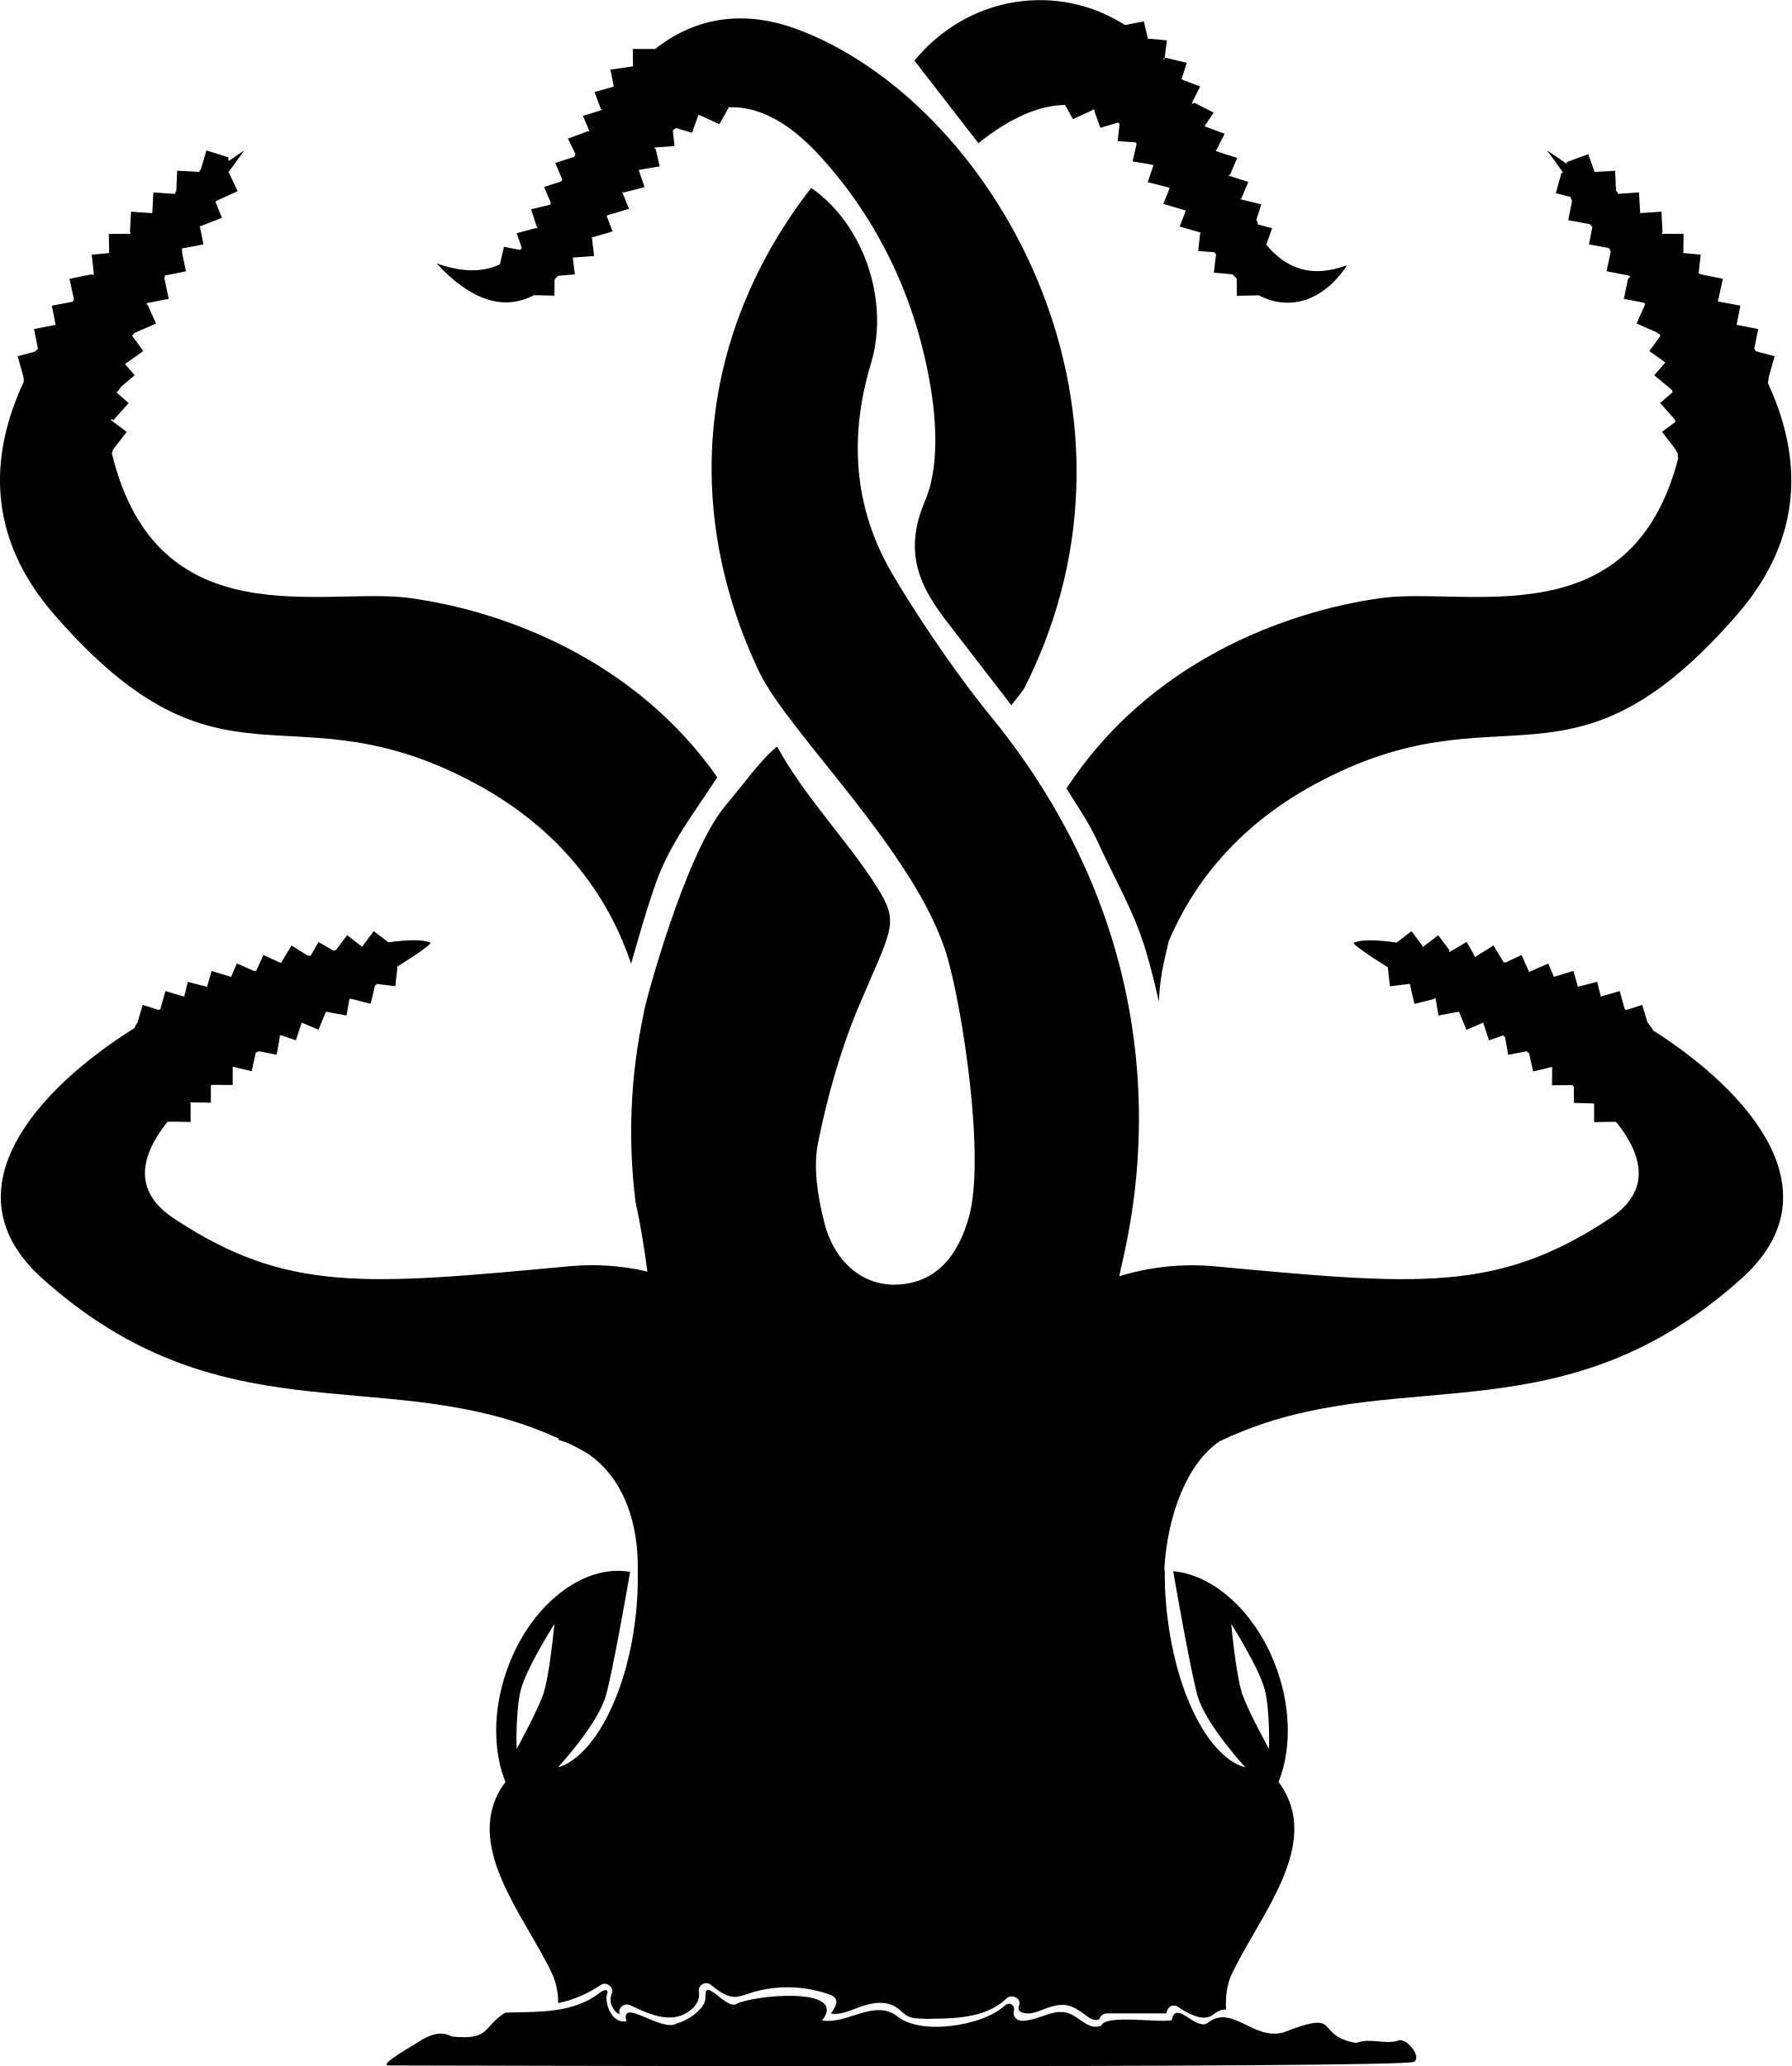
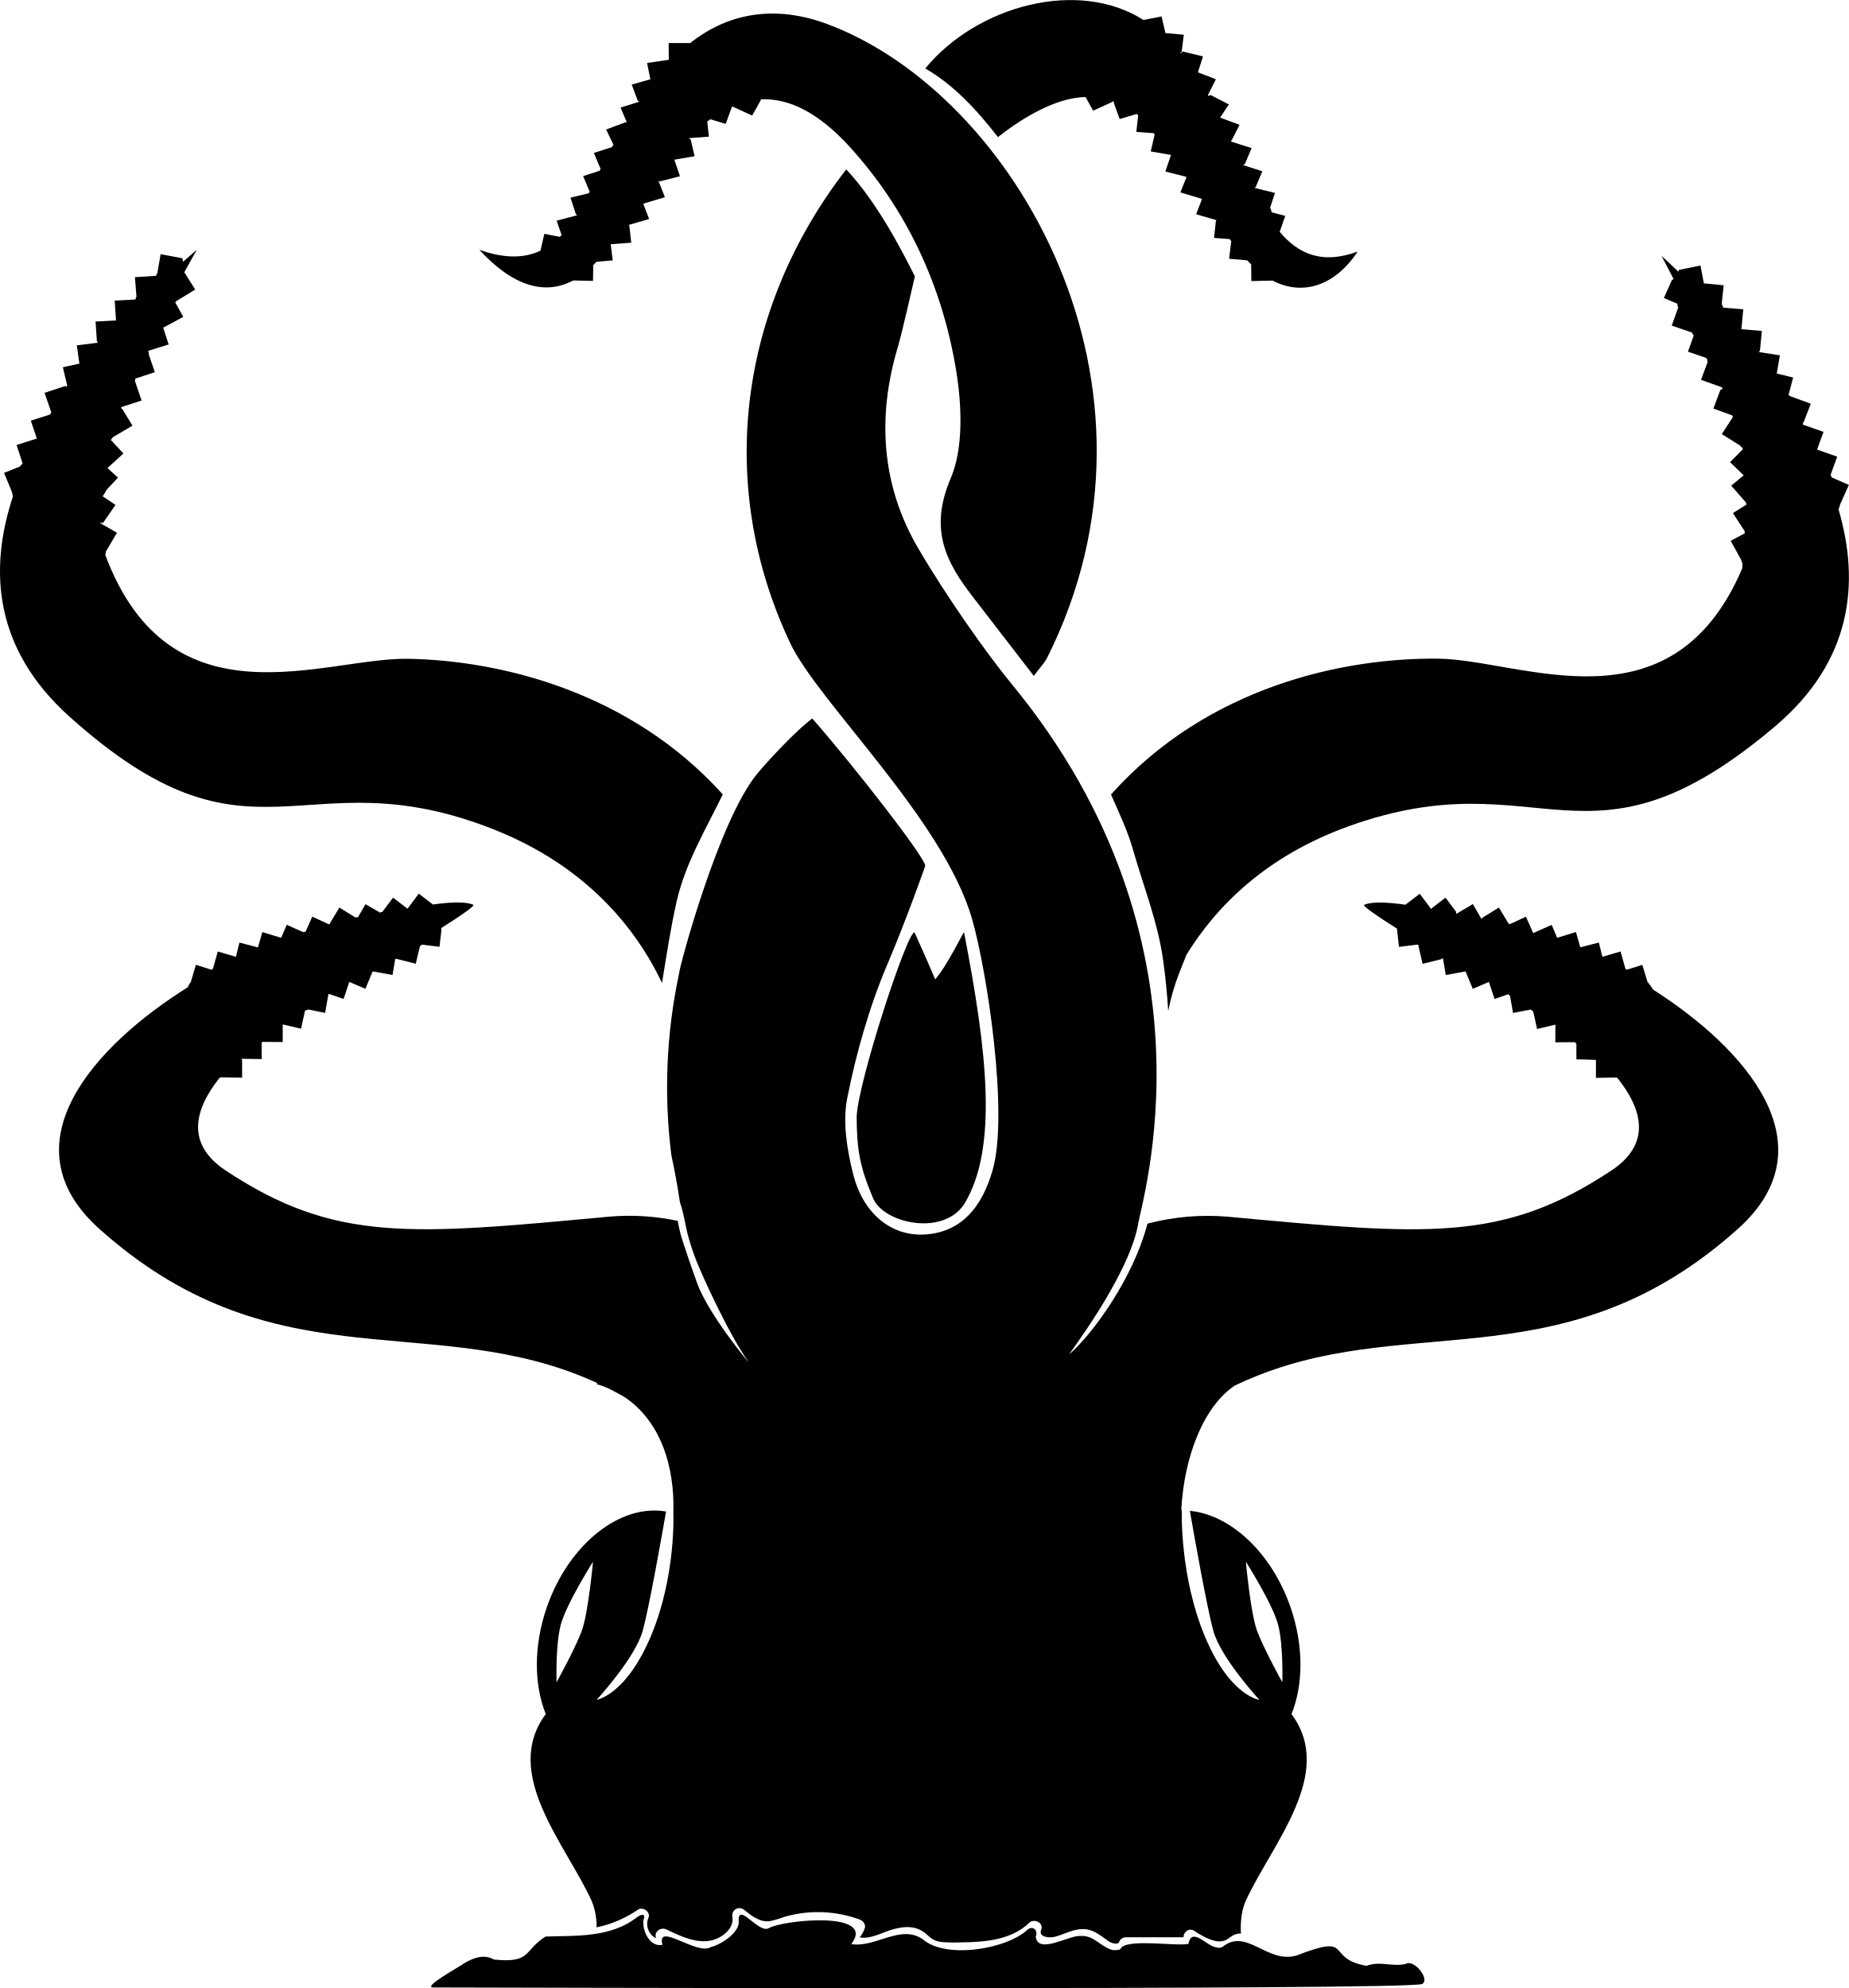
- <svg xmlns="http://www.w3.org/2000/svg" id="xylum" viewBox="0 0 855.99 987">
-   <defs>
-     <style>.cls-1{fill-rule:evenodd;}</style>
-   </defs>
-   <path class="cls-1" d="M577.41,385c5.3,8.51,10.84,16.49,15.05,25.72,7.87,17.29,17.38,33.26,22.82,51.6,2.39,8.05,4.46,16.24,6.26,24.51a110.63,110.63,0,0,1,2.56-19.45c.69-3.15,1.43-6.28,2.17-9.42,10.89-25.71,31.46-54.32,70.21-75.21,89.36-48.18,120.63,11.88,201.24-80.6,32.74-37.55,30.9-76.34,14.89-110.78l.48-3.38.08-.06,2.64-9.44-9-2.39a3.12,3.12,0,0,0-.74-1.13l1.91-9.46-10.36-2,1.85-9.17-10.66-2a7.3,7.3,0,0,0,0-.81c0-.1-.05-.17-.06-.26l.24-.19,2.07-9.58-10.58-2.14a2.66,2.66,0,0,0-1-.45l1-8.92-8.33-.8.17-9.13L862,120a2.33,2.33,0,0,0-.11-.28l.36-.5-.54-9.79-10.25.7.09-.11-.54-9.79-10,.69a2.32,2.32,0,0,0-1-1.48l-.39-9.53-9.85.54-3-8.5-10.26,3.77c0,.3,0,.61,0,.91-5.92-4.19-9.52-6.47-9.52-6.47s3,3.9,7.63,10.45l-.75.53-2.6,9.45,7.06,1.84a3,3,0,0,0,.12.56,4.37,4.37,0,0,0,.57,1.19l-1.83,9.33,10.41,1.91c.19.25.38.51.59.77s.34.38.51.57l-1.63,8.31,9.34,1.71.59.49a2.06,2.06,0,0,0,.12.62,3.66,3.66,0,0,0,.37.74l-2,9.25L846.27,140a.86.86,0,0,1,.07-.1l.43.76c-.33.28-.66.55-1,.81l-2,9.59,9.75,1.92.47.9-.15.07-4,8.93,9.71,4.24a3.92,3.92,0,0,0,.77.63,3.15,3.15,0,0,0,.59.28l.33.73-5.3,7.27,7.65,5.43-5.29,6.11,8.35,7,0,0c.07.16.14.32.23.49a4.19,4.19,0,0,1,.22.59l-6,5.2,7.08,7.94a3.41,3.41,0,0,0,.05.46c0,.21.12.4.17.6L862,214.62l6.62,8.62a2.62,2.62,0,0,0,.68,1.32l.17.17a13.55,13.55,0,0,0,.1,1.42c0,.36.11.71.18,1.06C847.29,314,768.3,288.35,727.58,294.05,681.36,300.53,616.73,324.71,577.41,385Z" transform="translate(-67.79 -8.31)" />
-   <path class="cls-1" d="M93.85,302.1c80.62,92.48,111.88,32.42,201.24,80.6,44.27,23.87,64.81,57.8,74.28,86,3.81-13.18,7.48-26.42,12.12-39.32,6.66-18.47,18.62-33.58,29.06-49.77C371,323.26,308.82,300.33,264,294.05c-41.07-5.75-121.08,20.35-142.75-69.17.18-.6.37-1.19.56-1.78l6.52-8.48L120.79,209c0-.14,0-.27,0-.41.4.14.81.27,1.2.44l7.28-8.16-5.81-5.05.15-.14a14.22,14.22,0,0,0,1.36-1.62c.27-.36.53-.74.8-1.12l6.37-5.38-4.62-5.34,8.75-6.2-5.4-7.4.09-.08c.43-.45.87-.92,1.32-1.36l.07.07,10-4.38-4-8.93-.58-.28.3-.57,10.34-2-2-9.59-.08-.06.06-.51a4.75,4.75,0,0,1,.26-1l10-2-1.9-9.07a2.46,2.46,0,0,0,.09-.8l-.09-.7-.14-.32L165,125.06l-1.72-8.74.15,0a.76.76,0,0,0,.16-.06l.08.08,10.17-4-3.1-7.58a6,6,0,0,0,.54-.46l.16-.15,9.9-4.51-4.17-8.86-.26-.13c4.66-6.56,7.63-10.46,7.63-10.46s-2.78,1.76-7.45,5l-.08-.12c0-.54-.11-1.07-.12-1.62l-10.44-3.26-2.72,9.12c-.08.08-.19.13-.26.24a2.06,2.06,0,0,0-.48.9v0l-10.55-.58-.4,9.63a2.58,2.58,0,0,0-.51,1,1.1,1.1,0,0,0,0,.16l-.34.27-10.09-.69-.54,9.76-.14.13-10-.69-.54,9.79.38.51L130,120l-10.21.06.18,9.13-8.34.8,1,9.26-.51.63q-.19-.27-.36-.54L101,141.49l2.06,9.58c.08.05.14.11.22.17-.14.18-.29.36-.42.55a1.85,1.85,0,0,0-.31.67l-10,1.88,1.85,9.17-10.36,2,1.9,9.46c-.55.44-1.1.88-1.6,1.36l-8.11,2.16,2.65,9.44,0,0a.31.31,0,0,1,0,.1c.07.39.15.77.23,1.16s0,1.07,0,1.6C63,225.34,60.93,264.35,93.85,302.1Z" transform="translate(-67.79 -8.31)" />
-   <path class="cls-1" d="M322.9,149.33l9.82.22.1-7.78c.54-.55,1.07-1.11,1.6-1.69l8.07-.71-1-7.93,0-.06,10.16-.77-.93-8.4-.26-.23a2.55,2.55,0,0,0,.3-.26l9.75-2.83-2.87-7.5a2.4,2.4,0,0,0,.69-.32l10-3-3.17-8-.08,0,.18-.18c.12.14.24.27.35.41l10.18-2.59-2.74-8.09-.17-.1,10.16-1.74-1.92-8.27-.78-.56.14-.15,9.65-.72-.82-7.45c.51-.41,1-.79,1.53-1.17l7.62,2.29,2.91-8v0c0-.06.06-.11.08-.17a2,2,0,0,0,.15-.41,1.94,1.94,0,0,0,.77.25l9.18,4.22L415.84,60c0-.13-.07-.27-.1-.41q21.7-1.08,44.15,23.54c27.73,30.51,45.79,68.11,52.78,111.2,2.78,17.15,3.57,38.24-2.75,53C499,272.88,507.7,289.05,521,306.24c9.61,12.46,19.21,24.92,30.07,39,3.56-4.75,5.37-6.51,6.5-8.75,68-135.14-16.39-280.16-109.27-314.36-24.47-9-47.88-6-67.49,9.63l0-.05H370.17l.11,8.17a2.09,2.09,0,0,0-.29.23l0-.06L359.5,41.57l1.62,8.09-9.24,2.62,3,8,.82.46-9.32,2.94,3,7.13-.19.29-.22-.2-9.77,3.64L342.81,82l-.68,1.25-9,2.9,3.34,7.9h0c-.16.31-.31.62-.46.93l-8.21,2.65,3.24,7.65c-.14.28-.27.56-.41.83l-9.07,2.21,2.64,8.12.56.34-.19.32-9.89,2.62,2.48,7.1c-.29.31-.58.62-.88.91l-7.67-1.5-1.91,8.27,0,.07c-7.89,3.72-17.63,4.08-30.32-.44C292.85,152,308.68,156.91,322.9,149.33Z" transform="translate(-67.79 -8.31)" />
-   <path class="cls-1" d="M576.7,58.46l3.8,6.76,9.41-4.32c0-.12,0-.25,0-.37.34.12.68.23,1,.36-.07.15-.13.31-.2.47l2.91,8L602,66.86l.79.59-.91,8.27,8.7.65a3.22,3.22,0,0,0,.35.75l0,0L609,85.42l10.16,1.74-.17.1-2.74,8.09,10.18,2.59.08-.09c0,.12.11.25.18.38l-3,7.48,10,3,.06-.07a2,2,0,0,0,.66.31l-2.9,7.58,10,2.9.09.14-.31.28-.93,8.4,7.74.58.9,1.22a1.07,1.07,0,0,1-.16.14l-1,8.39,8.91.78c.66.7,1.33,1.38,2,2l.11,8.27,10.5-.24c14.87,7.79,31,2.58,42.14-14.37-17.62,6.51-29.42,1.16-38.61-9.79l2.76-7.89-6.82-1.8a3.92,3.92,0,0,0-.71-2.16l2.42-7.43-10.18-2.49.6-.31,3.34-7.9-9.6-3.1.94-.48,3.34-7.9-10-3.2,0,0-.25-.54.41-.19L653,72.22l-9.62-3.58,4.35-6.53-9.18-4.7c-.27.21-.56.4-.85.59l-.35-.65.05,0,3.89-7.7-8.91-3.43,2.52-7.9-10.22-2.46c-.25.33-.53.64-.81,1a3.25,3.25,0,0,0-.23-.29c.23-.2.46-.41.69-.6l1.07-8.39-9.11-.81-1.91-8.25-9,1.76c-32-20.51-74.94-14.34-100.62,17l30.55,39.41C550.45,64.67,564.09,58.63,576.7,58.46Z" transform="translate(-67.79 -8.31)" />
-   <path class="cls-1" d="M857.93,500.7a39.74,39.74,0,0,0-2.89-4l-2.49-8.3-7.8,2.45a2.23,2.23,0,0,0-.61-.57h0l-2.38-8.51-9,2.64L831,477.34l-9.18,2.38-2.17-7.57L810.35,475l-2.73-6.39-9,4h0l-.18-.06-3.56-8L787,468.22a2.24,2.24,0,0,0-.94-.29c0-.11,0-.21,0-.32L781.49,460l-8.38,5.21.06.3-.38.08-4.18-7.29-8.27,4.88c0-.34,0-.69,0-1l-5.3-7.08-7.33,5.64-.14,0c0-.17,0-.33,0-.49l-5.3-7.08-7.07,5.44c-9.36-1.32-16.86-1.56-20.47.07-1,.45,6.63,5.7,16.38,11.85l-.12.19,1,8.78,9.34-1.15a2.35,2.35,0,0,0,.5.67l-.14.3,2,8.59,9.56-2.41c0-.15,0-.31,0-.46l.55.32,1.37,8.09,9.69-1.78h0a1.88,1.88,0,0,0,.36.27h0l-.06.19,3.39,8.16,8-3.44,0,.09,2.79,8.38,6.89-2.39a2.51,2.51,0,0,0,.77.85l1.49,8.44,8.8-1.67a13.63,13.63,0,0,0,1.2,1v0l1.92,8.63,9.07-2.15-.05,8.74,9.73-.06.19.26a3,3,0,0,0,.52.54v7.7s9.82.19,9.69.35l0,8.83,9.78-.16a1,1,0,0,0,.3.08,1.44,1.44,0,0,0,.46,0c12.94,16.16,16.73,33-2.9,46-54.09,35.85-91.69,32-190.15,22.86A118.46,118.46,0,0,0,602.71,618c1.14-10.7,43.5-139.73-62.13-268.3-13.05-15.88-32.71-43.87-46.64-67.69-18-30.73-20.64-64.7-9.94-100.1,9.12-30.17-3.79-66.81-28.58-83.82-52.89,68.06-62.37,151.87-25,230.9,13.92,29.45,76,87.34,90.16,136.89,7.42,26,18,95.77,10.26,123.7-5.18,18.66-15.59,31.44-34,32.42-16.12.85-30.26-10.07-35.25-30-3-11.93-5.26-25.72-2.95-37.39,4.49-22.61,11-45.45,19.7-65.95,15.68-37,19.42-39.21,8.6-56.43-14.06-22.39-34.68-43.11-47.78-67.25-7.08,5.31-17.25,19.42-24.78,28.32-19.46,23-39.3,97.65-39,99.22a269.28,269.28,0,0,0-3.85,90.26c2.4,10.85,4.16,21.94,5.62,33a115.83,115.83,0,0,0-36.28-2.63c-98.46,9.16-136.06,13-190.15-22.86-19.61-13-15.85-29.82-2.94-46a2.93,2.93,0,0,0,.83-.08l.13,0,.27-.11,0,.05,9.86.16,0-8.83-.33-.41.15-.11,0,0,9.86.13v-8.24a4,4,0,0,0,.59-.27h0l9.85.07,0-8.59.13-.11,8.94,2.11,1.91-8.63c0-.07-.07-.15-.11-.22a14.58,14.58,0,0,1,1.83-.66L200,512.2l1.54-8.7c-.06-.09-.1-.19-.16-.28l.64-.4,7.14,2.48,2.79-8.38s0-.06,0-.09l8,3.44,3.4-8.16,0-.09.55-.33,9.49,1.74,1.34-7.92a2.62,2.62,0,0,0,.62-.07s0,0,0,0l9.56,2.41,2.05-8.59v0c.19-.16.38-.31.56-.48s.23-.27.35-.41l8.8,1.09,1-8.78-.27-.43c9.57-6,17-11.16,16-11.61-3.55-1.6-10.86-1.4-20-.14l-7-5.37-5.29,7.08v.1a1.87,1.87,0,0,0-.4.2l-7.05-5.42-5.3,7.07a2.33,2.33,0,0,0-1,.33l-.08.06L220,458.34l-3.75,6.54a2.84,2.84,0,0,0-1.36,0L207.08,460l-4.56,7.57c0,.13,0,.27,0,.4l-.73.31-8.14-3.76-3.35,7.52a2.74,2.74,0,0,0-1,.11l-.14.05L181,468.57,178.22,475l-9.32-2.81-2.17,7.57-9.18-2.38-1.73,7.05-9-2.64-2.37,8.5a2.37,2.37,0,0,0-.7.55L136,488.38l-2.53,8.47a1,1,0,0,1,0,.1,5.71,5.71,0,0,0-1.19,2,4.76,4.76,0,0,1-.34.57C86,528.29,41.1,577.09,88.16,619.22,172.44,694.68,248,661,325.88,691.78q4.8,1.89,9.17,3.91l-.74.36a51.72,51.72,0,0,1,5.85,2.09q4.27,2.13,8.12,4.35c17.69,11.82,25,34,24.24,57.58h0s1.38,31-11,60.6-27,31.85-27,31.85,19-20.57,22.78-34.06c3.23-11.58,9.79-48.82,11.6-59.21-22.61-4-48.2,16.06-59.07,47.41-6.64,19.15-6.35,38.38-.52,52.94C287.41,889.06,319,923.78,332,952.05a33.37,33.37,0,0,1,2.5,13.22A56.74,56.74,0,0,0,355,956.49c2.41-1.65,6.4,1.17,5.2,4a7.62,7.62,0,0,0,.49,7.13,6.73,6.73,0,0,0,2.71,2.76,3.31,3.31,0,0,0,.55.22c-1.21-3,2.2-5.67,5.1-4.3,6.7,3.18,14.87,7.19,22.5,5.4,5-1.16,11.13-5.74,10.23-11.57a3.58,3.58,0,0,1,5.92-3.44c3.51,2.81,7.71,6.17,12.52,5.51a44.53,44.53,0,0,0,6.87-2,54.75,54.75,0,0,1,7.27-1.69,60.17,60.17,0,0,1,30.49,2.89c1.68.63,3.15,2.44,2.47,4.36a14.4,14.4,0,0,1-2.48,4.44c4.06.93,9.19-1.37,12.72-2.7,6.25-2.35,13.58-4,19.37.35,1.35,1,2.48,2.31,3.89,3.21a10.65,10.65,0,0,0,4.5,1.45,73.48,73.48,0,0,0,9.73.19c11.72-.13,24.91-1.11,33.77-9.72,2.33-2.27,7.33,0,5.92,3.44-1.6,3.9,4.4,4.12,6.68,3.54,4.73-1.22,9-3.86,14-3.85s8.19,2.86,12,5.53a7.37,7.37,0,0,0,3.91,1.67c.52,0,1.72,0,1.9-.53a3.63,3.63,0,0,1,3.41-2.6h25.22c1.13,0,2.26,0,3.38,0,0-2.44,2.44-4.83,5.22-3.24,3.19,2.08,6.54,4.11,10.29,5a8.6,8.6,0,0,0,5-.17c1.63-.65,2.85-2,4.45-2.75a7.45,7.45,0,0,1,3.48-.69c-.32-5.89.39-11.83,2.42-16.25,13-28.27,44.58-63,22.65-92.46,5.83-14.53,6.14-33.72-.45-52.84-9.38-27.23-29.87-46-49.9-47.87,1.71,9.85,8.39,47.87,11.66,59.58,3.76,13.49,22.78,34.06,22.78,34.06s-14.6-1.77-27-31.41-11.44-61.5-11.44-61.5-.15-1.77-.22-1.77c1.43-25.56,10.82-50.6,26.52-61.07,3.62-1.72,7.44-3.39,11.5-5C740,661,815.59,694.68,899.88,619.22,946.29,577.67,903.27,529.62,857.93,500.7ZM327.18,818.27c-3.22,8.77-12.52,25.58-12.52,25.58s-.6-17.93,2-28.22,16.05-31.52,16.05-31.52S330.39,809.51,327.18,818.27Zm334.47,0c-3.22-8.76-5.51-34.16-5.51-34.16s13.47,21.23,16.05,31.52,2,28.22,2,28.22S664.86,827,661.65,818.27Z" transform="translate(-67.79 -8.31)" />
-   <path class="cls-1" d="M735.5,983.32c-6.24,1.73-13.14-1.57-19.6,1-20.92-3.65-5.77-16.36-34.5-5.16-14.67,4.44-24.92-14-36.87-4.18-1.56.61-1.55.53-3.16.17-4.61-.54-12-10.39-13.7-1.68-6.8,1.26-31.38-2.94-33.68,2.55-.18.53-3.15.55-3.67.52-5.85-1.27-9.29-7.41-15.86-7-5.58-.72-21.29,9.52-22.42.31,1.42-3.37-1.8-5.59-4.12-3.37-10.56,9.75-40.56,14.5-51.73,4.77-11-7.8-23.59,4.3-35.54,2.3,12.8-16.59-33.64-12.05-40.94-7.86-4.89,2.74-15.08-13-14.84-3.79.9,5.7-8.76,12-13.74,13.1-6.76,4.51-27.2-12.86-24-1.08-6.41,1.4-10.26-7.42-9.4-12.48,1.2-2.77-.66-3-3.05-1.33-13.22,10.45-30.35,9.16-45.47,9.71-11,6.88-6.79,13.31-25.55,11.4-4.84-2.72-9.64-1.06-14.18,1.5-3.71,2.56-21.59,12.31-15.82,12.32,10.28,0,484.65,1.5,489.86-1.74C747.46,990.9,739.44,981,735.5,983.32Z" transform="translate(-67.79 -8.31)" />
+ <svg xmlns="http://www.w3.org/2000/svg" id="xylum" viewBox="0 0 915.96 984.93">
+   <path d="M589.33,404c4,9.21,8.25,17.93,11,27.7,5.2,18.27,12.2,35.48,14.83,54.44,1.15,8.31,2,16.71,2.51,25.17a110.77,110.77,0,0,1,5.44-18.85c1.16-3,2.36-6,3.57-9,14.62-23.79,39.25-49,80.69-63.83,95.58-34.23,117.48,29.84,211.06-49.5,38-32.21,42-70.84,31.34-107.29.32-1.09.65-2.19,1-3.28l.09,0,4-8.94-8.51-3.7a3.13,3.13,0,0,0-.56-1.23l3.3-9.07-10-3.48,3.21-8.79-10.24-3.59a7,7,0,0,0,.12-.8c0-.1,0-.17,0-.26l.27-.16L936,210.4l-10.14-3.7a2.52,2.52,0,0,0-.9-.59l2.3-8.68-8.12-2,1.54-9-10.22-1.61c0-.1-.05-.2-.07-.3l.43-.44.94-9.75-10.24-.85.1-.1.93-9.75-10-.83a2.3,2.3,0,0,0-.71-1.6l1-9.49-9.81-.94-1.68-8.85-10.72,2.18c0,.31-.1.61-.16.91-5.22-5-8.43-7.83-8.43-7.83s2.34,4.3,6,11.48l-.82.41-4,8.95,6.71,2.88a2.8,2.8,0,0,0,0,.57,4.13,4.13,0,0,0,.39,1.26l-3.21,8.95,10,3.45c.15.28.3.57.47.85s.28.43.42.64l-2.86,8,9,3.09c.18.19.35.38.52.58a1.93,1.93,0,0,0,0,.63,4,4,0,0,0,.25.79l-3.3,8.85,10.29,3.69.07-.08c.11.27.21.54.32.82-.37.22-.74.44-1.12.64l-3.43,9.18,9.35,3.36c.11.32.21.64.32,1l-.16.05-5.34,8.22,9,5.65a3.81,3.81,0,0,0,.66.74,4.22,4.22,0,0,0,.54.36c.08.26.15.52.22.77l-6.33,6.4,6.75,6.51L896.58,251l7.2,8.22h.05l.15.52a3.36,3.36,0,0,1,.14.61l-6.7,4.25,5.81,8.92a3.46,3.46,0,0,0,0,.46c0,.21.06.41.08.61l-7,3.75,5.25,9.52a2.57,2.57,0,0,0,.48,1.41l.14.19a13.37,13.37,0,0,0-.12,1.42c0,.36,0,.71,0,1.07-35.24,82.41-109.49,45.23-150.6,44.76C704.77,336.18,637.25,350.38,589.33,404Z" transform="translate(-38.94 -10.38)" style="fill-rule:evenodd" />
+   <path d="M73.26,365.34c91.21,82,115,18.64,209.51,55.66,46.83,18.34,71.33,49.54,84.14,76.36,2.19-13.54,4.22-27.12,7.27-40.49,4.38-19.14,14.43-35.59,22.82-52.92-46.1-51.13-110.56-66.37-155.82-67.18-41.47-.74-117.74,34.84-150.07-51.41.11-.61.22-1.22.34-1.83l5.44-9.21-8.15-4.67c0-.14,0-.27-.07-.41.42.09.83.17,1.25.29l6.23-9-6.37-4.3a1,1,0,0,1,.13-.16,14.9,14.9,0,0,0,1.15-1.77c.23-.4.44-.81.66-1.22L97.39,247l-5.23-4.73,7.93-7.22-6.24-6.69.07-.1c.38-.49.75-1,1.15-1.5l.07.06,9.42-5.56-5.1-8.37-.6-.21c.07-.21.15-.41.22-.61l10-3.27-3.16-9.28-.09,0c0-.17,0-.34,0-.51a5.5,5.5,0,0,1,.14-1.07l9.67-3.16-3-8.77a2.39,2.39,0,0,0,0-.8l-.18-.69-.17-.3,10.2-3.18-2.76-8.46.15,0a.75.75,0,0,0,.15-.09l.09.07,9.61-5.21-4-7.15a6.15,6.15,0,0,0,.49-.53l.13-.16,9.29-5.67-5.21-8.3-.28-.09c3.84-7.08,6.31-11.31,6.31-11.31s-2.54,2.08-6.79,5.88l-.09-.1c-.11-.54-.24-1.06-.32-1.6l-10.76-2-1.59,9.37c-.07.1-.18.16-.23.27a2,2,0,0,0-.36,1s0,0,0,.05l-10.54.7.77,9.6a2.55,2.55,0,0,0-.39,1c0,.05,0,.1,0,.16l-.31.3-10.09.54L96.4,169l-.12.15-10,.53.65,9.78.44.46c-.08.1-.17.2-.24.3L77,181.48l1.27,9.05-8.18,1.8,2.13,9.07-.44.69c-.14-.17-.29-.33-.42-.5L61,205l3.21,9.26.23.15c-.11.2-.23.39-.35.59a2.16,2.16,0,0,0-.22.71l-9.67,3.07,3,8.88-10.05,3.19,3,9.15c-.5.51-1,1-1.43,1.55l-7.78,3.12,3.76,9.05,0,0s0,.06,0,.09c.11.38.24.76.36,1.13.11.53.16,1.06.22,1.59C33.32,292.87,36,331.84,73.26,365.34Z" transform="translate(-38.94 -10.38)" style="fill-rule:evenodd" />
+   <path d="M322.9,149.33l9.82.22.1-7.78c.54-.55,1.07-1.11,1.6-1.69l8.07-.71-1-7.93,0-.06,10.16-.77-.93-8.4-.26-.23a2.55,2.55,0,0,0,.3-.26l9.75-2.83-2.87-7.5a2.4,2.4,0,0,0,.69-.32l10-3-3.17-8-.08,0,.18-.18c.12.14.24.27.35.41l10.18-2.59-2.74-8.09-.17-.1,10.16-1.74-1.92-8.27-.78-.56.14-.15,9.65-.72-.82-7.45c.51-.41,1-.79,1.53-1.17l7.62,2.29,2.91-8v0c0-.06.06-.11.08-.17a2,2,0,0,0,.15-.41,1.94,1.94,0,0,0,.77.25l9.18,4.22L415.84,60c0-.13-.07-.27-.1-.41q21.7-1.08,44.15,23.54c27.73,30.51,45.79,68.11,52.78,111.2,2.78,17.15,3.57,38.24-2.75,53C499,272.88,507.7,289.05,521,306.24c9.61,12.46,19.21,24.92,30.07,39,3.56-4.75,5.37-6.51,6.5-8.75,68-135.14-16.39-280.16-109.27-314.36-24.47-9-47.88-6-67.49,9.63l0-.05H370.17l.11,8.17a2.09,2.09,0,0,0-.29.23l0-.06L359.5,41.57l1.62,8.09-9.24,2.62,3,8,.82.46-9.32,2.94,3,7.13-.19.29-.22-.2-9.77,3.64L342.81,82l-.68,1.25-9,2.9,3.34,7.9h0c-.16.31-.31.62-.46.93l-8.21,2.65,3.24,7.65c-.14.28-.27.56-.41.83l-9.07,2.21,2.64,8.12.56.34-.19.32-9.89,2.62,2.48,7.1c-.29.31-.58.62-.88.91l-7.67-1.5-1.91,8.27,0,.07c-7.89,3.72-17.63,4.08-30.32-.44C292.85,152,308.68,156.91,322.9,149.33Z" transform="translate(-38.94 -10.38)" style="fill-rule:evenodd" />
+   <path d="M576.7,58.46l3.8,6.76,9.41-4.32c0-.12,0-.25,0-.37.34.12.68.23,1,.36-.07.15-.13.31-.2.47l2.91,8L602,66.86l.79.59-.91,8.27,8.7.65a3.22,3.22,0,0,0,.35.75l0,0L609,85.42l10.16,1.74-.17.1-2.74,8.09,10.18,2.59.08-.09c0,.12.11.25.18.38l-3,7.48,10,3,.06-.07a2,2,0,0,0,.66.31l-2.9,7.58,10,2.9.09.14-.31.28-.93,8.4,7.74.58.9,1.22a1.07,1.07,0,0,1-.16.14l-1,8.39,8.91.78c.66.7,1.33,1.38,2,2l.11,8.27,10.5-.24c14.87,7.79,31,2.58,42.14-14.37-17.62,6.51-29.42,1.16-38.61-9.79l2.76-7.89-6.82-1.8a3.92,3.92,0,0,0-.71-2.16l2.42-7.43-10.18-2.49.6-.31,3.34-7.9-9.6-3.1.94-.48,3.34-7.9-10-3.2,0,0-.25-.54.41-.19L653,72.22l-9.62-3.58,4.35-6.53-9.18-4.7c-.27.21-.56.4-.85.59l-.35-.65.05,0,3.89-7.7-8.91-3.43,2.52-7.9-10.22-2.46c-.25.33-.53.64-.81,1a3.25,3.25,0,0,0-.23-.29c.23-.2.46-.41.69-.6l1.07-8.39-9.11-.81-1.91-8.25-9,1.76C573.28-.29,523,13,497.31,44.31c14,8,25.63,20.62,36,34C548.54,66.33,564.09,58.63,576.7,58.46Z" transform="translate(-38.94 -10.38)" style="fill-rule:evenodd" />
+   <path d="M857.93,500.7a39.74,39.74,0,0,0-2.89-4l-2.49-8.3-7.8,2.45a2.23,2.23,0,0,0-.61-.57h0l-2.38-8.51-9,2.64L831,477.34l-9.18,2.38-2.17-7.57L810.35,475l-2.73-6.39-9,4h0l-.18-.06-3.56-8L787,468.22a2.24,2.24,0,0,0-.94-.29c0-.11,0-.21,0-.32L781.49,460l-8.38,5.21.06.3-.38.08-4.18-7.29-8.27,4.88c0-.34,0-.69,0-1l-5.3-7.08-7.33,5.64-.14,0c0-.17,0-.33,0-.49l-5.3-7.08-7.07,5.44c-9.36-1.32-16.86-1.56-20.47.07-1,.45,6.63,5.7,16.38,11.85l-.12.19,1,8.78,9.34-1.15a2.35,2.35,0,0,0,.5.67l-.14.3,2,8.59,9.56-2.41c0-.15,0-.31,0-.46l.55.32,1.37,8.09,9.69-1.78h0a1.88,1.88,0,0,0,.36.27h0l-.06.19,3.39,8.16,8-3.44,0,.09,2.79,8.38,6.89-2.39a2.51,2.51,0,0,0,.77.85l1.49,8.44,8.8-1.67a13.63,13.63,0,0,0,1.2,1v0l1.92,8.62,9.07-2.14-.05,8.74,9.73-.06.19.26a3,3,0,0,0,.52.54v7.7s9.82.19,9.69.35l0,8.83,9.78-.16a1,1,0,0,0,.3.08,1.44,1.44,0,0,0,.46,0c12.94,16.16,16.73,33-2.9,46-54.09,35.85-91.69,32-190.15,22.86a117.09,117.09,0,0,0-39.65,3.45c-.12.41-.24.81-.35,1.21-6.89,25.47-25.89,52.47-38.27,63.43-1.63,1.46,28.38-37,33.78-63.3,1.14-10.7,43.5-139.73-62.13-268.3-13.05-15.88-32.71-43.87-46.64-67.69-18-30.73-20.64-64.7-9.94-100.1,1.92-6.37,8.31-34.57,8.31-34.57-7-14-19-37-34-53C405.42,162.36,393.05,249.93,430.4,329c13.92,29.45,76,87.34,90.16,136.89,7.42,26,18,95.77,10.26,123.7-5.18,18.66-15.59,31.44-34,32.42-16.12.85-30.26-10.07-35.25-30-3-11.93-5.26-25.72-2.95-37.39,4.49-22.61,11-45.45,19.7-65.95,10.21-24.07,19-49.35,19-49.35-.34-4.47-35-49-56-73-7.08,5.31-19.4,18.09-26.93,27-19.46,23-39.3,97.65-39,99.22a269.28,269.28,0,0,0-3.85,90.26c1.7,7.68,3.07,15.47,4.25,23.3.59,1.76,1.12,3.54,1.55,5.36.94,4,1.58,8,2.69,12a122.15,122.15,0,0,0,3.91,11.63c3.06,7.8,16.15,36.47,25.76,50,1.26,1.79-19.5-22.94-25.34-38.82-1.44-3.9-7.35-20.78-8.36-24.81-.51-2-.91-4.13-1.32-6.21a115.45,115.45,0,0,0-33.8-2.11c-98.46,9.16-136.06,13-190.15-22.86-19.61-13-15.85-29.82-2.94-46a2.93,2.93,0,0,0,.83-.08l.13,0,.27-.11,0,.05,9.86.16,0-8.83-.33-.41.15-.11,0,0,9.86.13v-8.24a4,4,0,0,0,.59-.27h0l9.85.07,0-8.59.13-.11,8.94,2.1,1.91-8.62c0-.07-.07-.15-.11-.22a14.58,14.58,0,0,1,1.83-.66L200,512.2l1.54-8.7c-.06-.09-.1-.19-.16-.28l.64-.4,7.14,2.48,2.79-8.38s0-.06,0-.09l8,3.44,3.4-8.16,0-.09.55-.33,9.49,1.74,1.34-7.92a2.62,2.62,0,0,0,.62-.07s0,0,0,0l9.56,2.41,2.05-8.59v0c.19-.16.38-.31.56-.48s.23-.27.35-.41l8.8,1.09,1-8.78-.27-.43c9.57-6,17-11.16,16-11.61-3.55-1.6-10.86-1.4-20-.14l-7-5.37-5.29,7.08v.1a1.87,1.87,0,0,0-.4.2l-7.05-5.42-5.3,7.07a2.33,2.33,0,0,0-1,.33l-.08.06L220,458.34l-3.75,6.54a2.84,2.84,0,0,0-1.36,0L207.08,460l-4.56,7.57c0,.13,0,.27,0,.4l-.73.31-8.14-3.76-3.35,7.52a2.74,2.74,0,0,0-1,.11l-.14.05L181,468.57,178.22,475l-9.32-2.81-2.17,7.57-9.18-2.38-1.73,7.05-9-2.64-2.37,8.5a2.37,2.37,0,0,0-.7.55L136,488.38l-2.53,8.47a1,1,0,0,1,0,.1,5.71,5.71,0,0,0-1.19,2,4.76,4.76,0,0,1-.34.57C86,528.29,41.1,577.09,88.16,619.22,172.44,694.68,248,661,325.88,691.78q4.8,1.89,9.17,3.91l-.74.36a51.72,51.72,0,0,1,5.85,2.09q4.27,2.13,8.12,4.35c17.69,11.82,25,34,24.24,57.58h0s1.38,31-11,60.6-27,31.85-27,31.85,19-20.57,22.78-34.06c3.23-11.58,9.79-48.82,11.6-59.21-22.61-4-48.2,16.06-59.07,47.41-6.64,19.15-6.35,38.38-.52,52.94C287.41,889.06,319,923.78,332,952.05a33.37,33.37,0,0,1,2.5,13.22A56.74,56.74,0,0,0,355,956.49c2.41-1.65,6.4,1.17,5.2,4a7.62,7.62,0,0,0,.49,7.13,6.73,6.73,0,0,0,2.71,2.76,3.31,3.31,0,0,0,.55.22c-1.21-3,2.2-5.67,5.1-4.3,6.7,3.18,14.87,7.19,22.5,5.4,5-1.16,11.13-5.74,10.23-11.57a3.58,3.58,0,0,1,5.92-3.44c3.51,2.81,7.71,6.17,12.52,5.51a44.53,44.53,0,0,0,6.87-2,54.75,54.75,0,0,1,7.27-1.69,60.17,60.17,0,0,1,30.49,2.89c1.68.63,3.15,2.44,2.47,4.36a14.4,14.4,0,0,1-2.48,4.44c4.06.93,9.19-1.37,12.72-2.7,6.25-2.35,13.58-4,19.37.35,1.35,1,2.48,2.31,3.89,3.21a10.65,10.65,0,0,0,4.5,1.45,73.48,73.48,0,0,0,9.73.19c11.72-.13,24.91-1.11,33.77-9.72,2.33-2.27,7.33,0,5.92,3.44-1.6,3.9,4.4,4.12,6.68,3.54,4.73-1.22,9-3.86,14-3.85s8.19,2.86,12,5.53a7.37,7.37,0,0,0,3.91,1.67c.52,0,1.72,0,1.9-.53a3.63,3.63,0,0,1,3.41-2.6h25.22c1.13,0,2.26,0,3.38,0,0-2.44,2.44-4.83,5.22-3.24,3.19,2.08,6.54,4.11,10.29,5a8.6,8.6,0,0,0,5-.17c1.63-.65,2.85-2,4.45-2.75a7.45,7.45,0,0,1,3.48-.69c-.32-5.89.39-11.83,2.42-16.25,13-28.27,44.58-63,22.65-92.46,5.83-14.53,6.14-33.72-.45-52.84-9.38-27.23-29.87-46-49.9-47.87,1.71,9.85,8.39,47.87,11.66,59.58,3.76,13.49,22.78,34.06,22.78,34.06s-14.6-1.77-27-31.41-11.44-61.5-11.44-61.5-.15-1.77-.22-1.77c1.43-25.56,10.82-50.6,26.52-61.07,3.62-1.72,7.44-3.39,11.5-5C740,661,815.59,694.68,899.88,619.22,946.29,577.67,903.27,529.62,857.93,500.7ZM327.18,818.27c-3.22,8.77-12.52,25.58-12.52,25.58s-.6-17.93,2-28.22,16.05-31.52,16.05-31.52S330.39,809.51,327.18,818.27Zm334.47,0c-3.22-8.76-5.51-34.16-5.51-34.16s13.47,21.23,16.05,31.52,2,28.22,2,28.22S664.86,827,661.65,818.27Z" transform="translate(-38.94 -10.38)" style="fill-rule:evenodd" />
+   <path d="M735.5,983.32c-6.24,1.73-13.14-1.57-19.6,1-20.92-3.65-5.77-16.36-34.5-5.16-14.67,4.44-24.92-14-36.87-4.18-1.56.61-1.55.53-3.16.17-4.61-.54-12-10.39-13.7-1.68-6.8,1.26-31.38-2.94-33.68,2.55-.18.53-3.15.55-3.67.52-5.85-1.27-9.29-7.41-15.86-7-5.58-.72-21.29,9.52-22.42.31,1.42-3.37-1.8-5.59-4.12-3.37-10.56,9.75-40.56,14.5-51.73,4.77-11-7.8-23.59,4.3-35.54,2.3,12.8-16.59-33.64-12.05-40.94-7.86-4.89,2.74-15.08-13-14.84-3.79.9,5.7-8.76,12-13.74,13.1-6.76,4.51-27.2-12.86-24-1.08-6.41,1.4-10.26-7.42-9.4-12.48,1.2-2.77-.66-3-3.05-1.33-13.22,10.45-30.35,9.16-45.47,9.71-11,6.88-6.79,13.31-25.55,11.4-4.84-2.72-9.64-1.06-14.18,1.5-3.71,2.56-21.59,12.31-15.82,12.32,10.28,0,484.65,1.5,489.86-1.74C747.46,990.9,739.44,981,735.5,983.32Z" transform="translate(-38.94 -10.38)" style="fill-rule:evenodd" />
+   <path d="M516.53,472.33c-.15-.78-8.17,16.33-14.32,23.27-2.3-5.78-10.23-23.27-10.23-23.27-3.53-.73-27.9,73.79-28.65,91.12.06,16.75,1.55,25,8.19,40.71,5.18,12.24,34.36,18.82,45,2.91C533.66,579.24,527.79,530.49,516.53,472.33Z" transform="translate(-38.94 -10.38)" style="fill-rule:evenodd" />
</svg>
